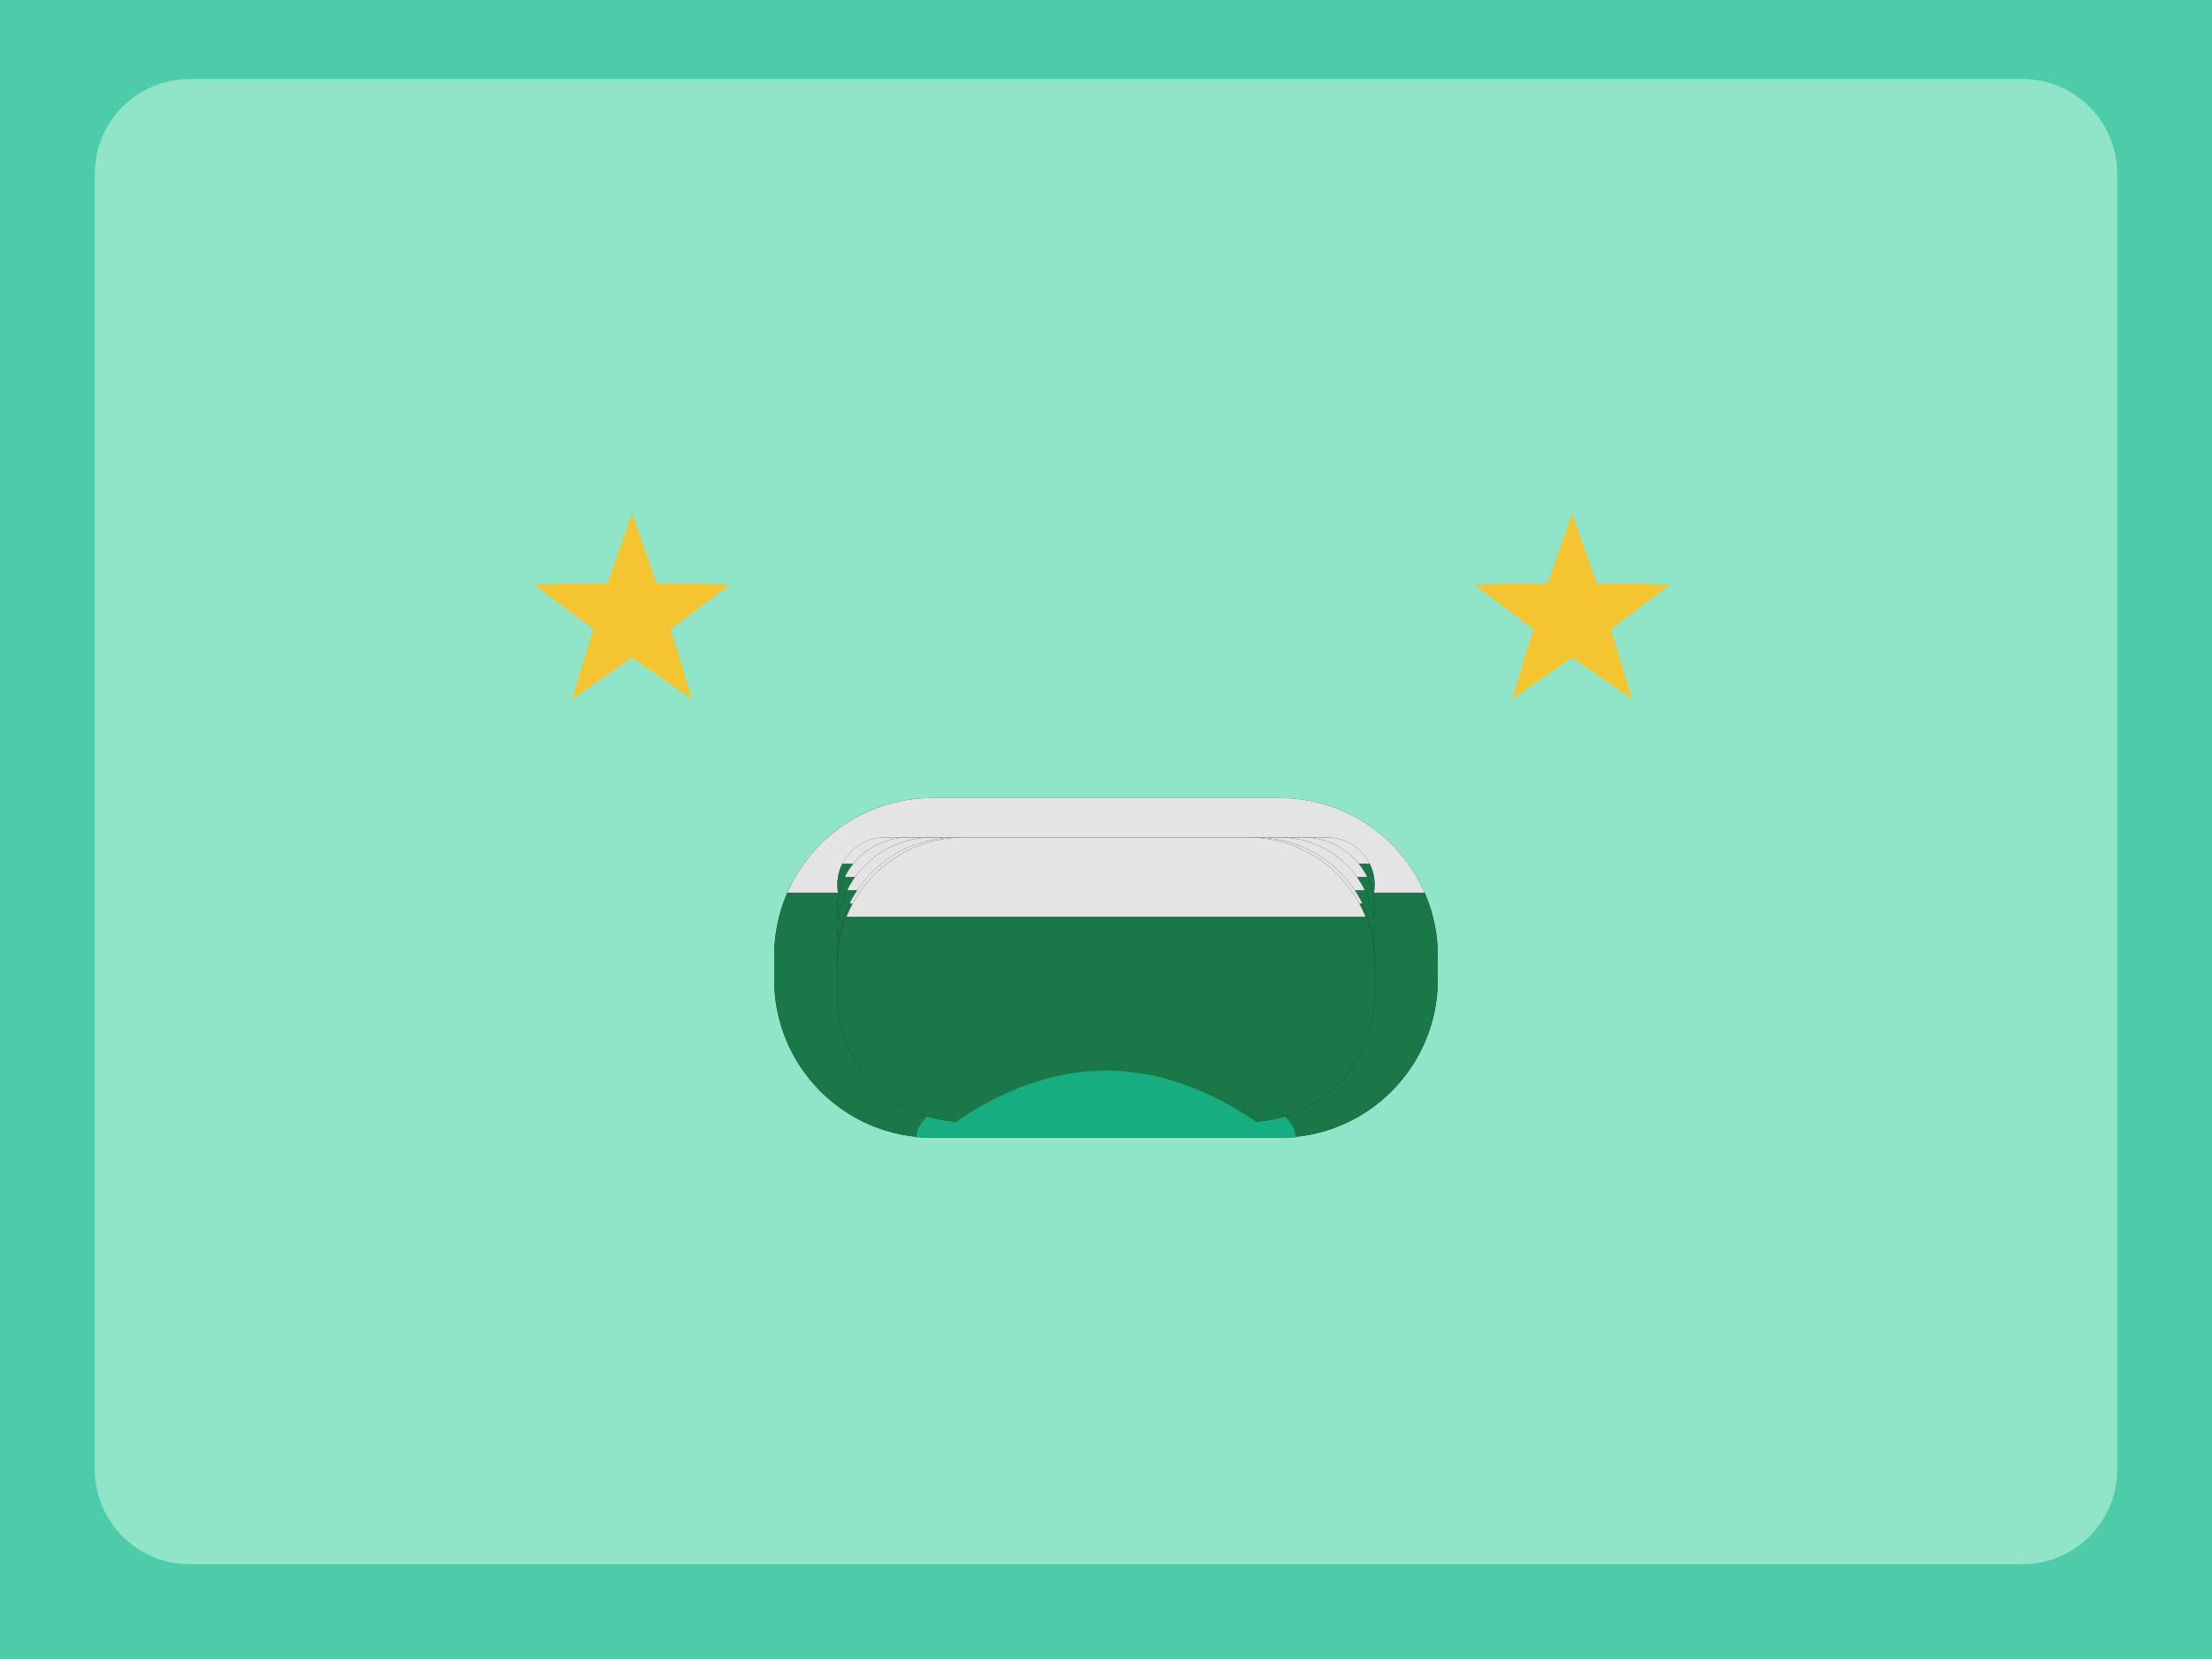
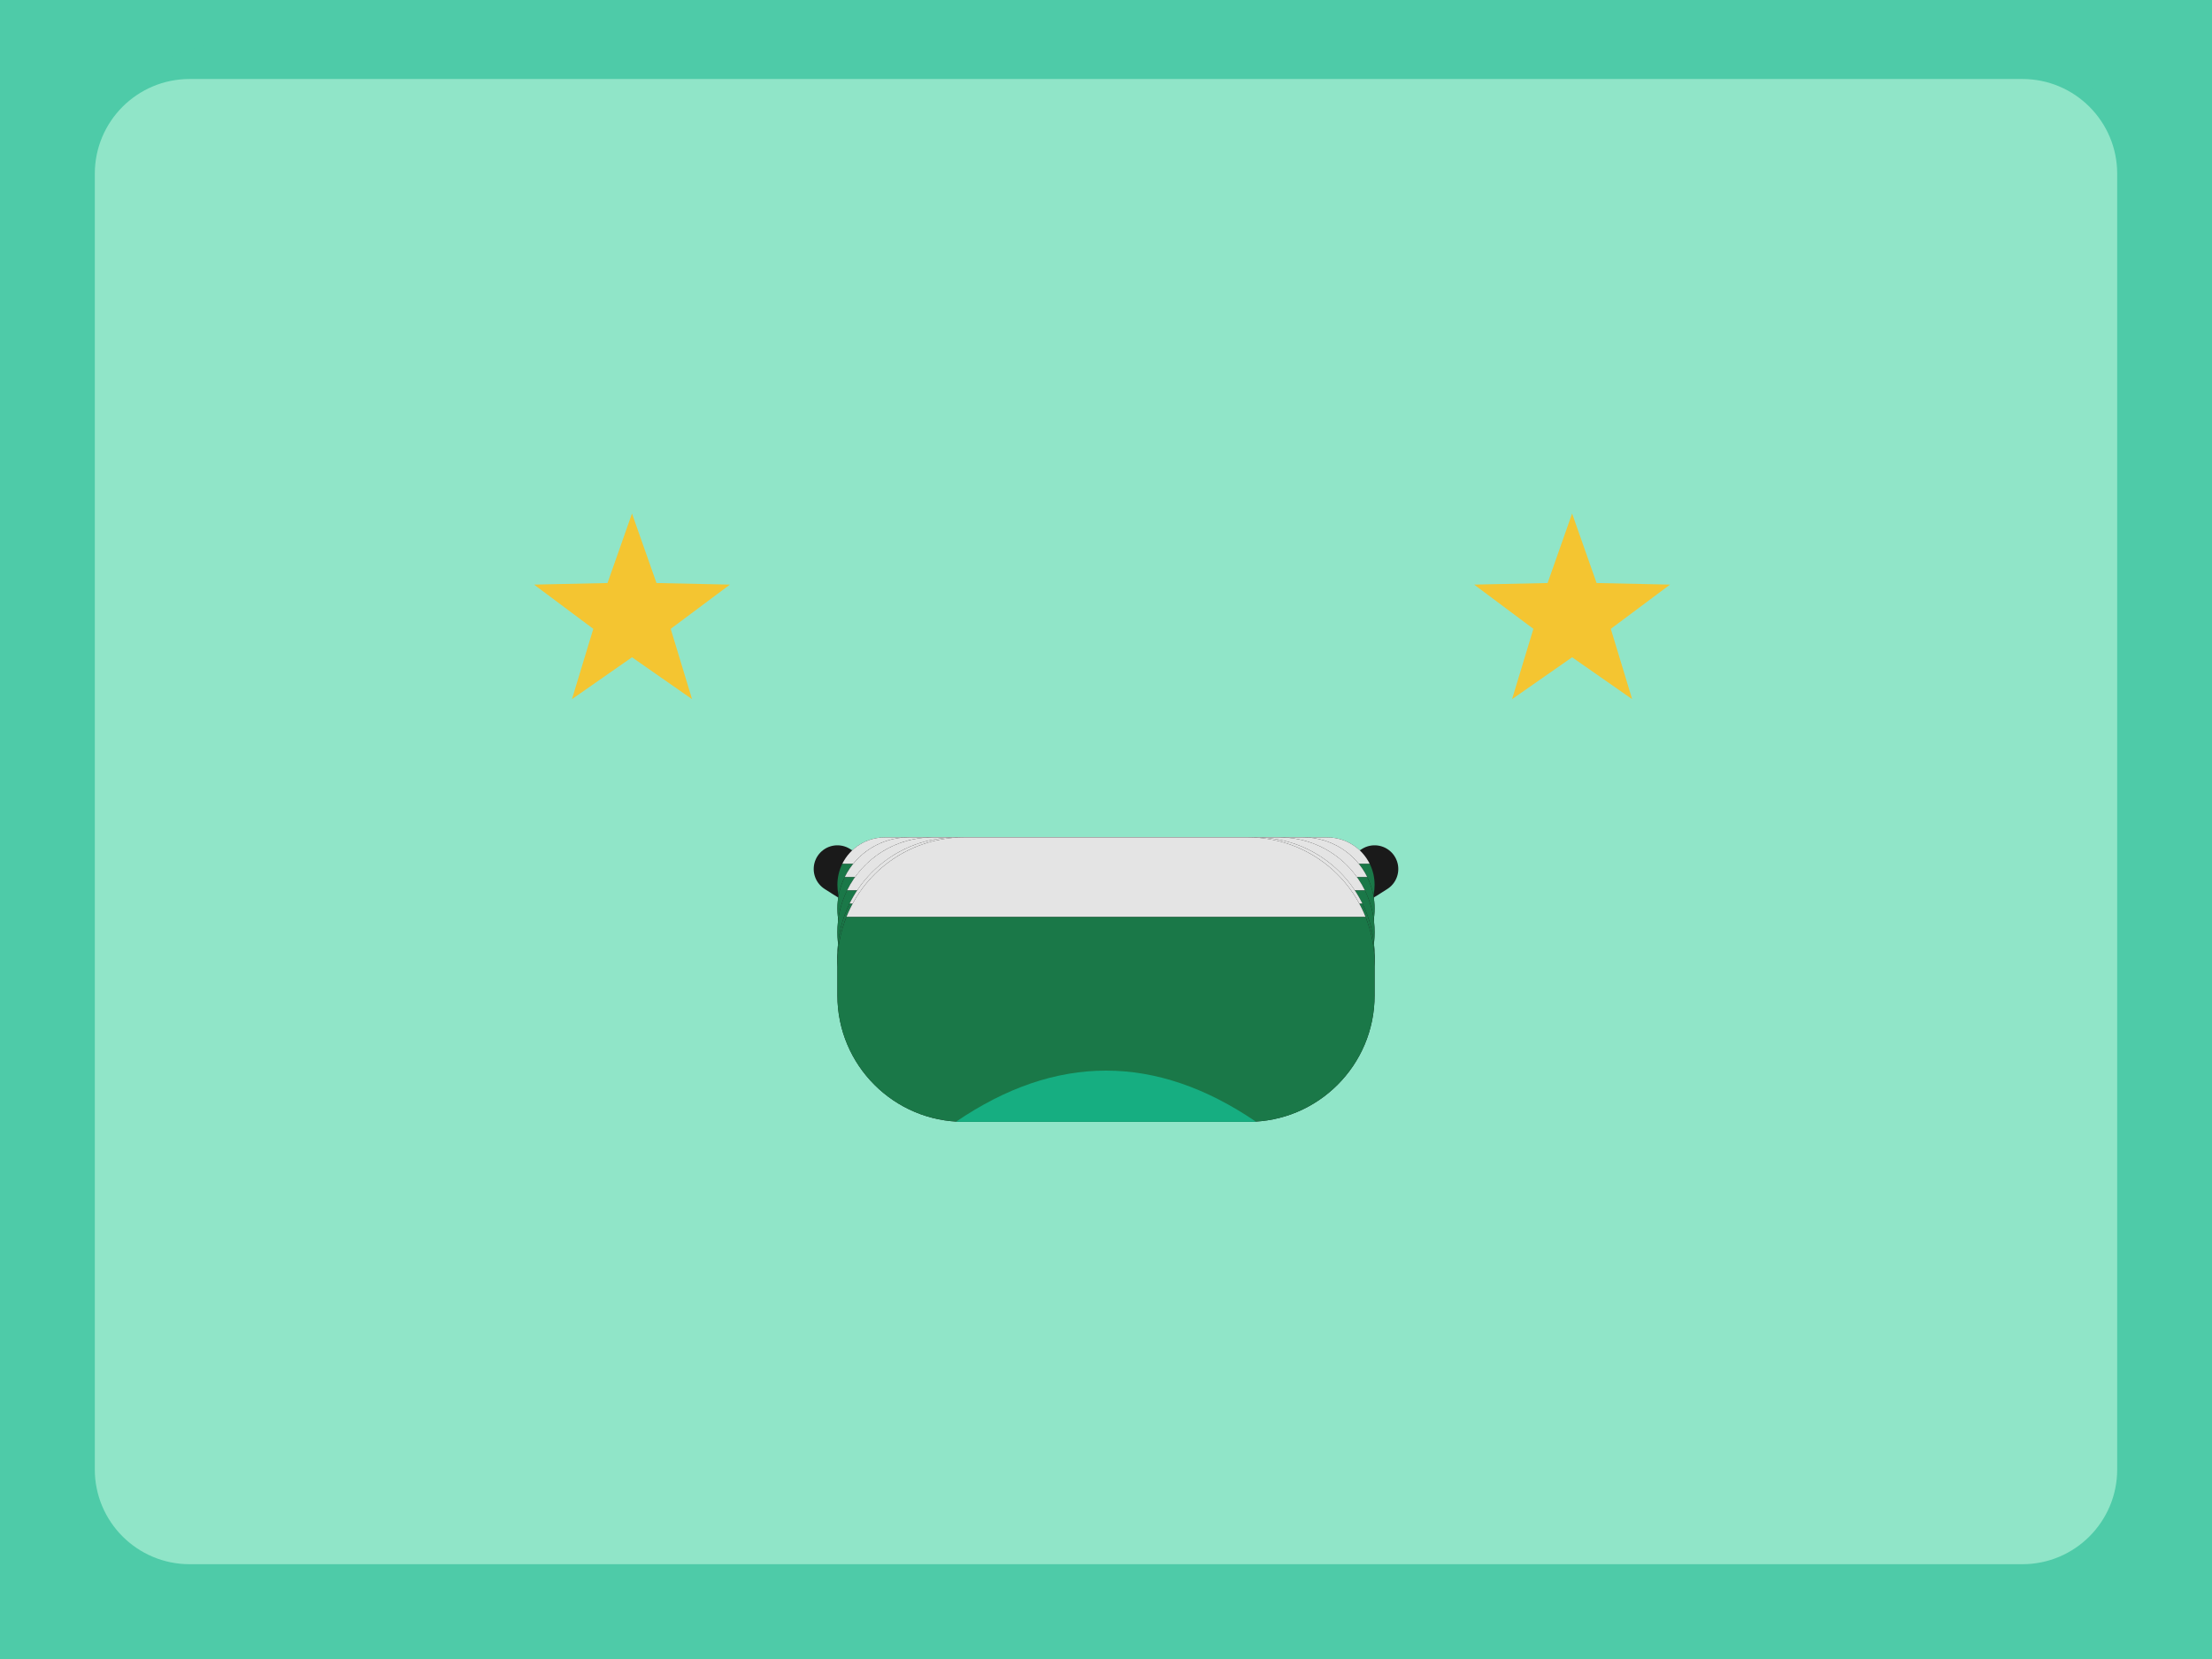
<svg xmlns="http://www.w3.org/2000/svg" viewBox="0 0 280 210">{{$m := or .m 0.0}}
  <rect x="0" y="0" width="280" height="210" fill="#4ECBA8" />
  <rect x="6" y="5" width="268" height="200" rx="26" ry="26" fill="#4ECBA8" />
  <rect x="12" y="10" width="256" height="188" rx="12" ry="12" fill="#90e5c8" />
  <path d="M 80.0 65.0 L 83.1 73.8 L 92.4 74.0 L 84.9 79.6 L 87.6 88.5 L 80.0 83.2 L 72.4 88.5 L 75.1 79.6 L 67.6 74.0 L 76.9 73.8 Z" fill="#f4c531" />
  <path d="M 199.0 65.0 L 202.1 73.8 L 211.4 74.0 L 203.9 79.6 L 206.6 88.5 L 199.0 83.2 L 191.4 88.5 L 194.1 79.6 L 186.6 74.0 L 195.9 73.8 Z" fill="#f4c531" />
  {{if eq $m 0.0}}
-   <rect x="98" y="101" width="84" height="43" rx="20" ry="20" fill="#1a1a1a" />
-   <path d="M 99.67 113 A 20 20 0 0 1 118 101 L 162 101 A 20 20 0 0 1 180.33 113 Z" fill="#e4e4e4" />
-   <path d="M 99.67 113 L 180.33 113 A 20 20 0 0 1 182 121 L 182 124 A 20 20 0 0 1 162 144 L 118 144 A 20 20 0 0 1 98 124 L 98 121 A 20 20 0 0 1 99.67 113 Z" fill="#1a7848" />
-   <path d="M 116 144 A 24 8 0 0 1 164 144 Z" fill="#16ae81" />
+   <path d="M 106 110 Q 140 132 174 110" stroke="#1a1a1a" stroke-width="6" fill="none" stroke-linecap="round" />
  {{else if lt $m 0.3}}
  <rect x="106" y="106" width="68" height="12" rx="6" ry="6" fill="#1a1a1a" />
  <path d="M 106.61 109.36 A 6.00 6.00 0 0 1 112.00 106.00 L 168.00 106.00 A 6.00 6.00 0 0 1 173.39 109.36 Z" fill="#e4e4e4" />
  <path d="M 106.61 109.36 L 173.39 109.36 A 6.00 6.00 0 0 1 174.00 112.00 L 174.00 112.00 A 6.00 6.00 0 0 1 168.00 118.00 L 112.00 118.00 A 6.00 6.00 0 0 1 106.00 112.00 L 106.00 112.00 A 6.00 6.00 0 0 1 106.61 109.36 Z" fill="#1a7848" />
  {{else if lt $m 0.5}}
  <rect x="106" y="106" width="68" height="18" rx="9" ry="9" fill="#1a1a1a" />
  <path d="M 106.92 111.04 A 9.00 9.00 0 0 1 115.00 106.00 L 165.00 106.00 A 9.00 9.00 0 0 1 173.08 111.04 Z" fill="#e4e4e4" />
  <path d="M 106.92 111.04 L 173.08 111.04 A 9.00 9.00 0 0 1 174.00 115.00 L 174.00 115.00 A 9.00 9.00 0 0 1 165.00 124.00 L 115.00 124.00 A 9.00 9.00 0 0 1 106.00 115.00 L 106.00 115.00 A 9.00 9.00 0 0 1 106.92 111.04 Z" fill="#1a7848" />
  {{else if lt $m 0.7}}
  <rect x="106" y="106" width="68" height="24" rx="12" ry="12" fill="#1a1a1a" />
  <path d="M 107.22 112.72 A 12.00 12.00 0 0 1 118.00 106.00 L 162.00 106.00 A 12.00 12.00 0 0 1 172.78 112.72 Z" fill="#e4e4e4" />
  <path d="M 107.22 112.72 L 172.78 112.72 A 12.00 12.00 0 0 1 174.00 118.00 L 174.00 118.00 A 12.00 12.00 0 0 1 162.00 130.00 L 118.00 130.00 A 12.00 12.00 0 0 1 106.00 118.00 L 106.00 118.00 A 12.00 12.00 0 0 1 107.22 112.72 Z" fill="#1a7848" />
  <path d="M 127.33 130.00 Q 140.00 121.36 152.67 130.00 Z" fill="#16ae81" />
  {{else if lt $m 0.9}}
  <rect x="106" y="106" width="68" height="30" rx="15" ry="15" fill="#1a1a1a" />
  <path d="M 107.53 114.40 A 15.00 15.00 0 0 1 121.00 106.00 L 159.00 106.00 A 15.00 15.00 0 0 1 172.47 114.40 Z" fill="#e4e4e4" />
  <path d="M 107.53 114.40 L 172.47 114.40 A 15.00 15.00 0 0 1 174.00 121.00 L 174.00 121.00 A 15.00 15.00 0 0 1 159.00 136.00 L 121.00 136.00 A 15.00 15.00 0 0 1 106.00 121.00 L 106.00 121.00 A 15.00 15.00 0 0 1 107.53 114.40 Z" fill="#1a7848" />
  <path d="M 124.17 136.00 Q 140.00 125.20 155.83 136.00 Z" fill="#16ae81" />
  {{else}}
  <rect x="106" y="106" width="68" height="36" rx="16" ry="16" fill="#1a1a1a" />
  <path d="M 107.14 116.08 A 16.00 16.00 0 0 1 122.00 106.00 L 158.00 106.00 A 16.00 16.00 0 0 1 172.86 116.08 Z" fill="#e4e4e4" />
  <path d="M 107.14 116.08 L 172.86 116.08 A 16.00 16.00 0 0 1 174.00 122.00 L 174.00 126.00 A 16.00 16.00 0 0 1 158.00 142.00 L 122.00 142.00 A 16.00 16.00 0 0 1 106.00 126.00 L 106.00 122.00 A 16.00 16.00 0 0 1 107.14 116.08 Z" fill="#1a7848" />
  <path d="M 121.00 142.00 Q 140.00 129.04 159.00 142.00 Z" fill="#16ae81" />
  {{end}}
</svg>
